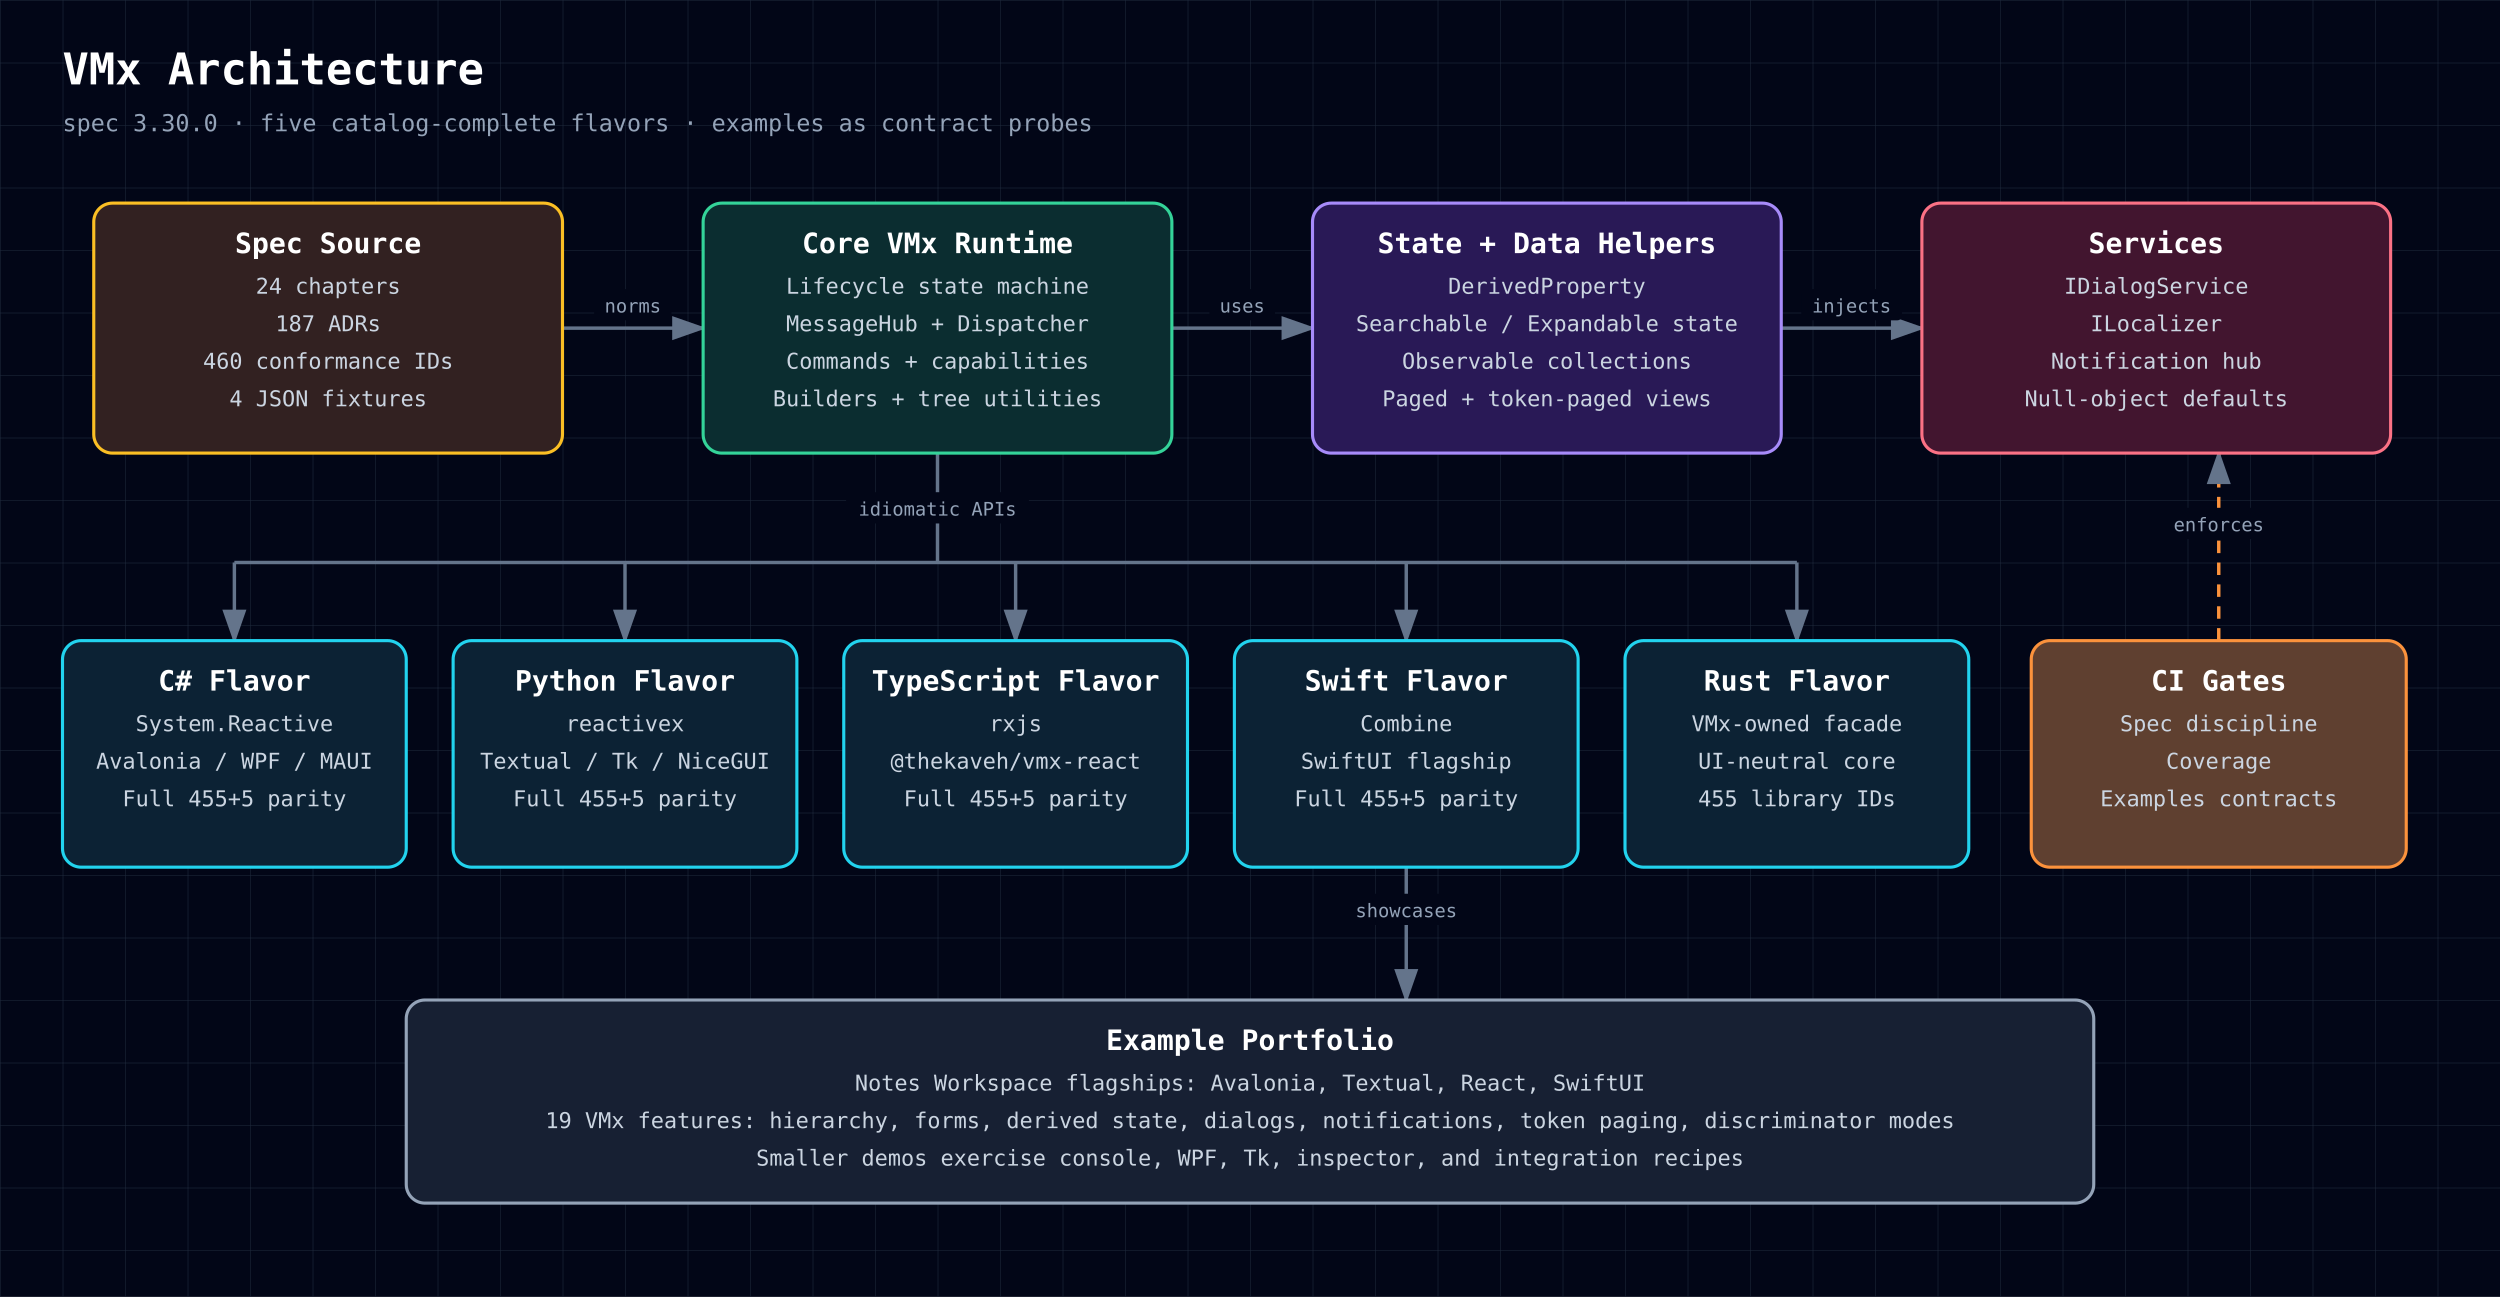
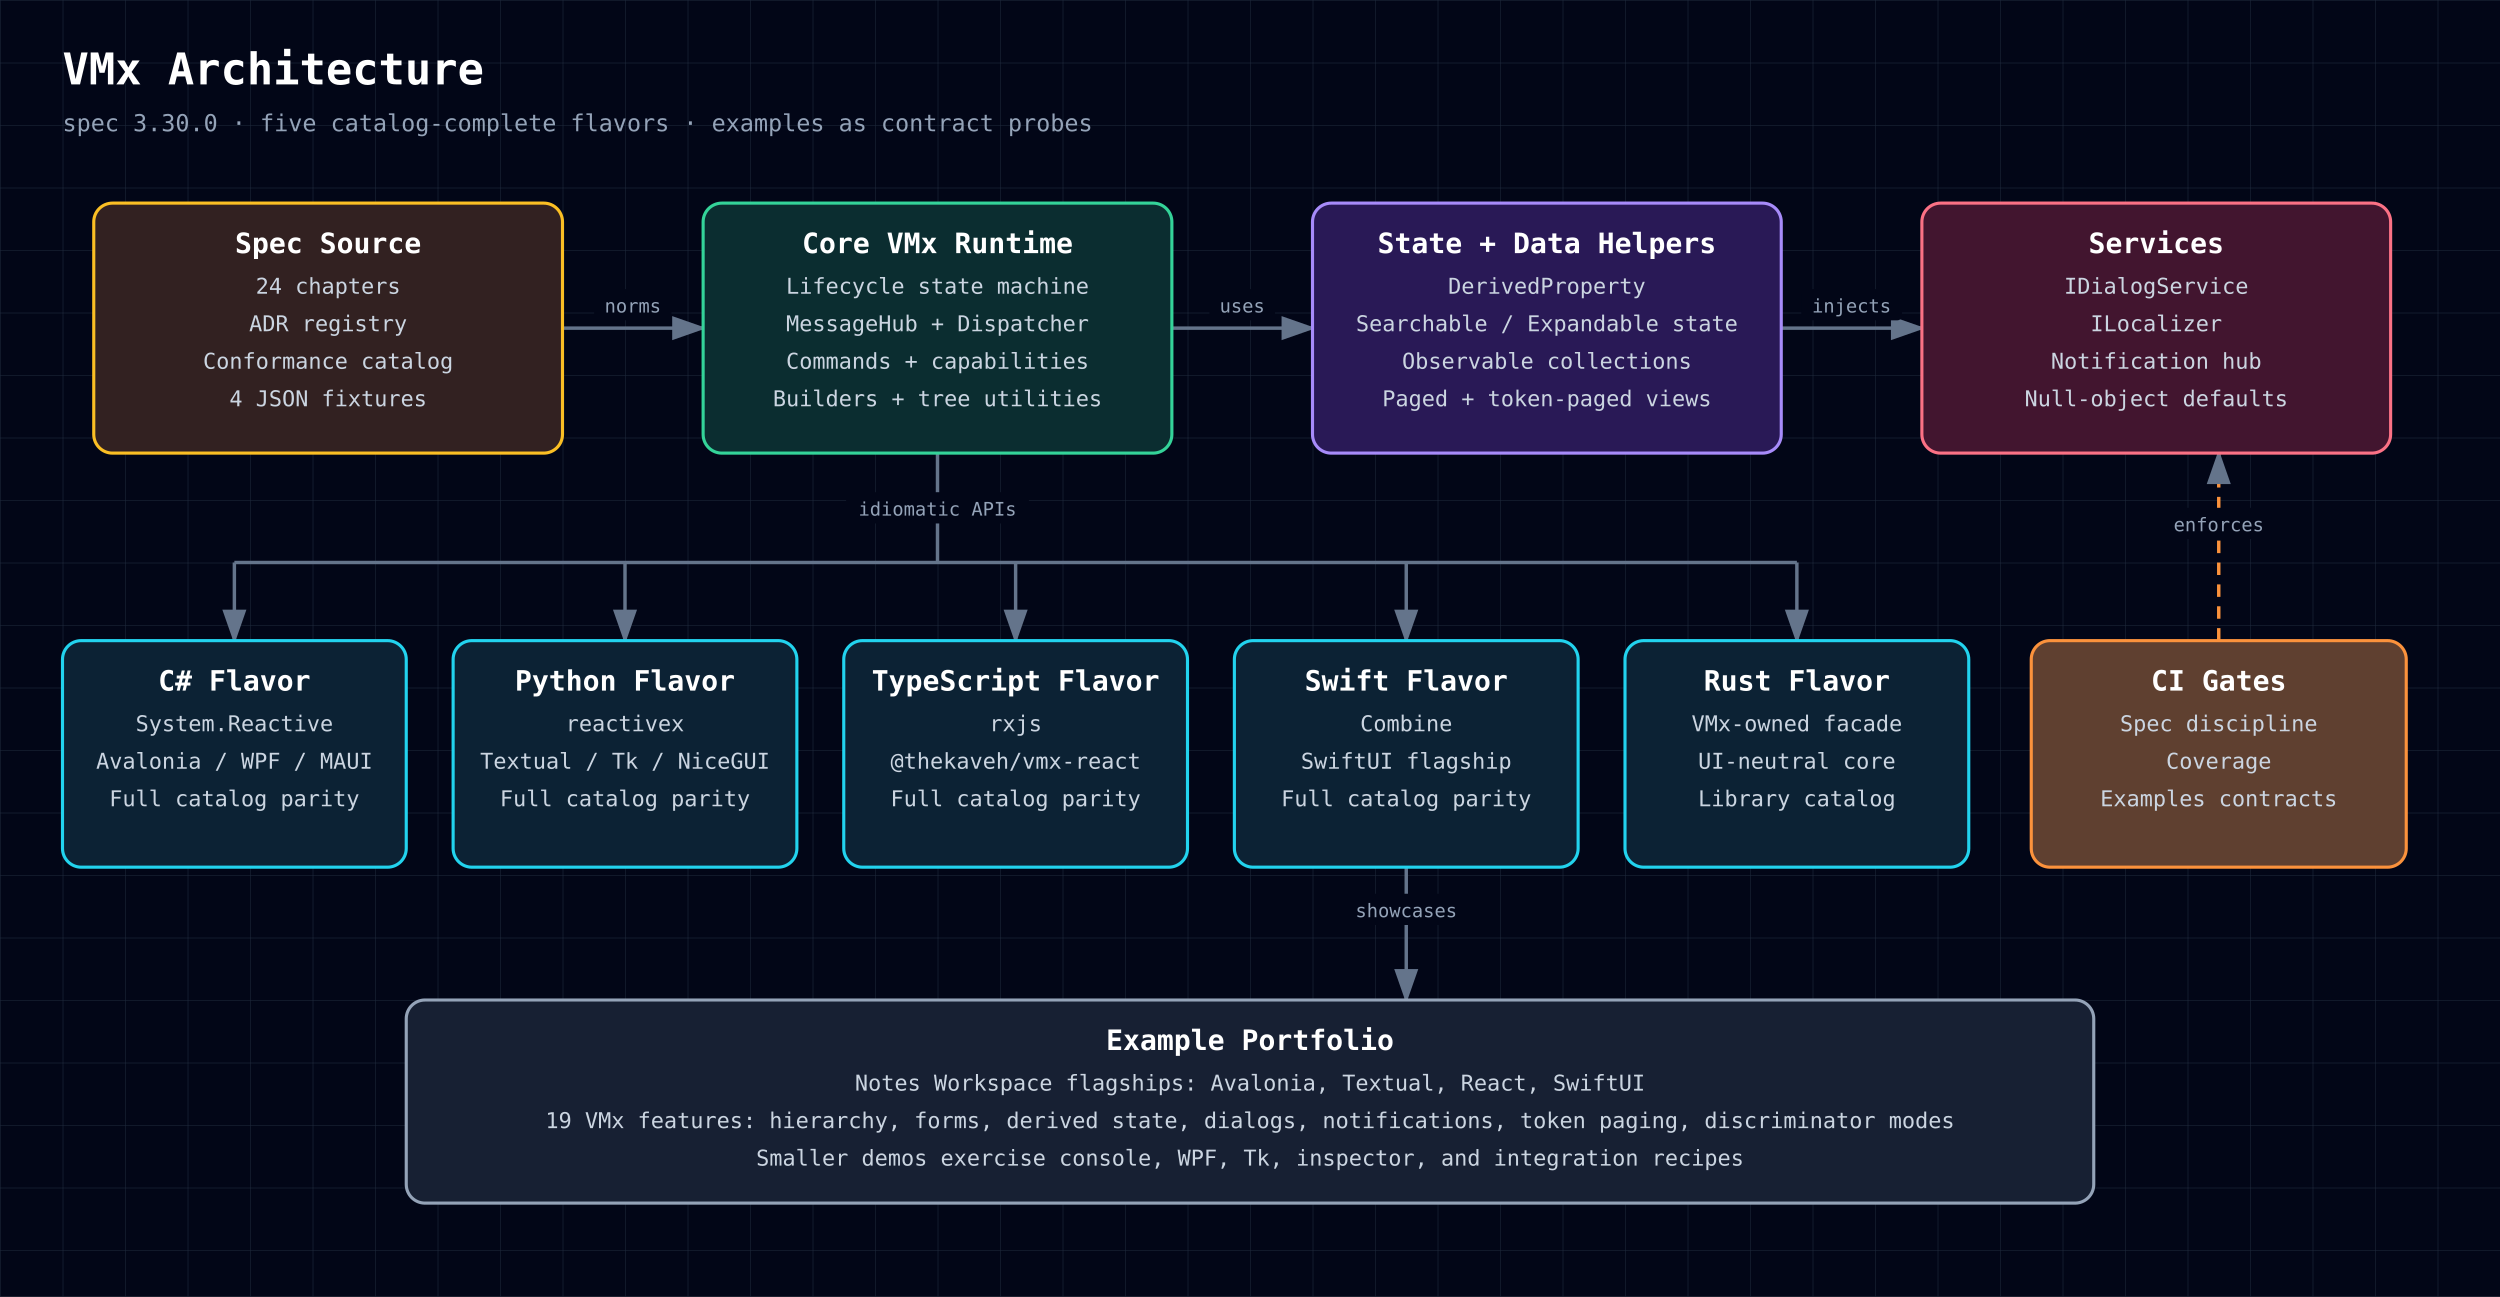
<svg xmlns="http://www.w3.org/2000/svg" width="1600" height="830" viewBox="0 0 1600 830" role="img" aria-labelledby="diagram-title diagram-description" style="font-family: 'JetBrains Mono', ui-monospace, SFMono-Regular, Menlo, Monaco, Consolas, monospace;">
  <defs>
    <style>text { font-family: 'JetBrains Mono', ui-monospace, SFMono-Regular, Menlo, Monaco, Consolas, monospace; }</style>
    <pattern id="grid" width="40" height="40" patternUnits="userSpaceOnUse">
      <path d="M 40 0 L 0 0 0 40" fill="none" stroke="#1e293b" stroke-width="0.7" />
    </pattern>
    <marker id="arrowhead" markerWidth="10" markerHeight="7" refX="9" refY="3.5" orient="auto">
      <polygon points="0 0, 10 3.5, 0 7" fill="#64748b" />
    </marker>
  </defs>
  <rect width="100%" height="100%" fill="#020617" />
  <rect width="100%" height="100%" fill="url(#grid)" />
  <text x="40" y="54" fill="white" font-size="28" font-weight="700" text-anchor="start">VMx Architecture</text>
  <text x="40" y="84" fill="#94a3b8" font-size="15" font-weight="400" text-anchor="start">spec 3.30.0 · five catalog-complete flavors · examples as contract probes</text>
  <path d="M360,210 C405,210 405,210 450,210" fill="none" stroke="#64748b" stroke-width="2.2" marker-end="url(#arrowhead)" />
  <rect x="380.2" y="185" width="49.5" height="20" rx="3" fill="#020617" />
  <text x="405" y="200" fill="#94a3b8" font-size="12" font-weight="400" text-anchor="middle">norms</text>
  <path d="M750,210 C795,210 795,210 840,210" fill="none" stroke="#64748b" stroke-width="2.2" marker-end="url(#arrowhead)" />
  <rect x="774.0" y="185" width="42.0" height="20" rx="3" fill="#020617" />
  <text x="795" y="200" fill="#94a3b8" font-size="12" font-weight="400" text-anchor="middle">uses</text>
  <path d="M1140,210 C1185,210 1185,210 1230,210" fill="none" stroke="#64748b" stroke-width="2.2" marker-end="url(#arrowhead)" />
  <rect x="1152.8" y="185" width="64.5" height="20" rx="3" fill="#020617" />
  <text x="1185" y="200" fill="#94a3b8" font-size="12" font-weight="400" text-anchor="middle">injects</text>
  <path d="M600,290 L600,360" fill="none" stroke="#64748b" stroke-width="2.2" />
  <rect x="541.5" y="315" width="117.0" height="20" rx="3" fill="#020617" />
  <text x="600" y="330" fill="#94a3b8" font-size="12" font-weight="400" text-anchor="middle">idiomatic APIs</text>
  <path d="M150,360 L1150,360" fill="none" stroke="#64748b" stroke-width="2.2" />
  <path d="M150,360 L150,410" fill="none" stroke="#64748b" stroke-width="2.2" marker-end="url(#arrowhead)" />
  <path d="M400,360 L400,410" fill="none" stroke="#64748b" stroke-width="2.2" marker-end="url(#arrowhead)" />
  <path d="M650,360 L650,410" fill="none" stroke="#64748b" stroke-width="2.2" marker-end="url(#arrowhead)" />
  <path d="M900,360 L900,410" fill="none" stroke="#64748b" stroke-width="2.2" marker-end="url(#arrowhead)" />
  <path d="M1150,360 L1150,410" fill="none" stroke="#64748b" stroke-width="2.2" marker-end="url(#arrowhead)" />
  <path d="M1420,410 C1420,410 1420,290 1420,290" fill="none" stroke="#fb923c" stroke-width="2.2" marker-end="url(#arrowhead)" stroke-dasharray="8 6" />
  <rect x="1384.0" y="325" width="72.0" height="20" rx="3" fill="#020617" />
  <text x="1420" y="340" fill="#94a3b8" font-size="12" font-weight="400" text-anchor="middle">enforces</text>
  <path d="M900,555 C900,555 900,640 900,640" fill="none" stroke="#64748b" stroke-width="2.2" marker-end="url(#arrowhead)" />
  <rect x="860.2" y="572" width="79.5" height="20" rx="3" fill="#020617" />
  <text x="900" y="587" fill="#94a3b8" font-size="12" font-weight="400" text-anchor="middle">showcases</text>
  <rect x="60" y="130" width="300" height="160" rx="12" fill="#0f172a" />
  <rect x="60" y="130" width="300" height="160" rx="12" fill="rgba(120, 53, 15, 0.34)" stroke="#fbbf24" stroke-width="2" />
  <text x="210" y="162" fill="white" font-size="18" font-weight="700" text-anchor="middle">Spec Source</text>
  <text x="210" y="188" fill="#cbd5e1" font-size="14" font-weight="400" text-anchor="middle">24 chapters</text>
-   <text x="210" y="212" fill="#cbd5e1" font-size="14" font-weight="400" text-anchor="middle">187 ADRs</text>
-   <text x="210" y="236" fill="#cbd5e1" font-size="14" font-weight="400" text-anchor="middle">460 conformance IDs</text>
+   <text x="210" y="212" fill="#cbd5e1" font-size="14" font-weight="400" text-anchor="middle">ADR registry</text>
+   <text x="210" y="236" fill="#cbd5e1" font-size="14" font-weight="400" text-anchor="middle">Conformance catalog</text>
  <text x="210" y="260" fill="#cbd5e1" font-size="14" font-weight="400" text-anchor="middle">4 JSON fixtures</text>
  <rect x="450" y="130" width="300" height="160" rx="12" fill="#0f172a" />
  <rect x="450" y="130" width="300" height="160" rx="12" fill="rgba(6, 78, 59, 0.42)" stroke="#34d399" stroke-width="2" />
  <text x="600" y="162" fill="white" font-size="18" font-weight="700" text-anchor="middle">Core VMx Runtime</text>
  <text x="600" y="188" fill="#cbd5e1" font-size="14" font-weight="400" text-anchor="middle">Lifecycle state machine</text>
  <text x="600" y="212" fill="#cbd5e1" font-size="14" font-weight="400" text-anchor="middle">MessageHub + Dispatcher</text>
  <text x="600" y="236" fill="#cbd5e1" font-size="14" font-weight="400" text-anchor="middle">Commands + capabilities</text>
  <text x="600" y="260" fill="#cbd5e1" font-size="14" font-weight="400" text-anchor="middle">Builders + tree utilities</text>
  <rect x="840" y="130" width="300" height="160" rx="12" fill="#0f172a" />
  <rect x="840" y="130" width="300" height="160" rx="12" fill="rgba(76, 29, 149, 0.42)" stroke="#a78bfa" stroke-width="2" />
  <text x="990" y="162" fill="white" font-size="18" font-weight="700" text-anchor="middle">State + Data Helpers</text>
  <text x="990" y="188" fill="#cbd5e1" font-size="14" font-weight="400" text-anchor="middle">DerivedProperty</text>
  <text x="990" y="212" fill="#cbd5e1" font-size="14" font-weight="400" text-anchor="middle">Searchable / Expandable state</text>
  <text x="990" y="236" fill="#cbd5e1" font-size="14" font-weight="400" text-anchor="middle">Observable collections</text>
  <text x="990" y="260" fill="#cbd5e1" font-size="14" font-weight="400" text-anchor="middle">Paged + token-paged views</text>
  <rect x="1230" y="130" width="300" height="160" rx="12" fill="#0f172a" />
  <rect x="1230" y="130" width="300" height="160" rx="12" fill="rgba(136, 19, 55, 0.42)" stroke="#fb7185" stroke-width="2" />
  <text x="1380" y="162" fill="white" font-size="18" font-weight="700" text-anchor="middle">Services</text>
  <text x="1380" y="188" fill="#cbd5e1" font-size="14" font-weight="400" text-anchor="middle">IDialogService</text>
  <text x="1380" y="212" fill="#cbd5e1" font-size="14" font-weight="400" text-anchor="middle">ILocalizer</text>
  <text x="1380" y="236" fill="#cbd5e1" font-size="14" font-weight="400" text-anchor="middle">Notification hub</text>
  <text x="1380" y="260" fill="#cbd5e1" font-size="14" font-weight="400" text-anchor="middle">Null-object defaults</text>
  <rect x="40" y="410" width="220" height="145" rx="12" fill="#0f172a" />
  <rect x="40" y="410" width="220" height="145" rx="12" fill="rgba(8, 51, 68, 0.42)" stroke="#22d3ee" stroke-width="2" />
  <text x="150" y="442" fill="white" font-size="18" font-weight="700" text-anchor="middle">C# Flavor</text>
  <text x="150" y="468" fill="#cbd5e1" font-size="14" font-weight="400" text-anchor="middle">System.Reactive</text>
  <text x="150" y="492" fill="#cbd5e1" font-size="14" font-weight="400" text-anchor="middle">Avalonia / WPF / MAUI</text>
-   <text x="150" y="516" fill="#cbd5e1" font-size="14" font-weight="400" text-anchor="middle">Full 455+5 parity</text>
+   <text x="150" y="516" fill="#cbd5e1" font-size="14" font-weight="400" text-anchor="middle">Full catalog parity</text>
  <rect x="290" y="410" width="220" height="145" rx="12" fill="#0f172a" />
  <rect x="290" y="410" width="220" height="145" rx="12" fill="rgba(8, 51, 68, 0.42)" stroke="#22d3ee" stroke-width="2" />
  <text x="400" y="442" fill="white" font-size="18" font-weight="700" text-anchor="middle">Python Flavor</text>
  <text x="400" y="468" fill="#cbd5e1" font-size="14" font-weight="400" text-anchor="middle">reactivex</text>
  <text x="400" y="492" fill="#cbd5e1" font-size="14" font-weight="400" text-anchor="middle">Textual / Tk / NiceGUI</text>
-   <text x="400" y="516" fill="#cbd5e1" font-size="14" font-weight="400" text-anchor="middle">Full 455+5 parity</text>
+   <text x="400" y="516" fill="#cbd5e1" font-size="14" font-weight="400" text-anchor="middle">Full catalog parity</text>
  <rect x="540" y="410" width="220" height="145" rx="12" fill="#0f172a" />
  <rect x="540" y="410" width="220" height="145" rx="12" fill="rgba(8, 51, 68, 0.42)" stroke="#22d3ee" stroke-width="2" />
  <text x="650" y="442" fill="white" font-size="18" font-weight="700" text-anchor="middle">TypeScript Flavor</text>
  <text x="650" y="468" fill="#cbd5e1" font-size="14" font-weight="400" text-anchor="middle">rxjs</text>
  <text x="650" y="492" fill="#cbd5e1" font-size="14" font-weight="400" text-anchor="middle">@thekaveh/vmx-react</text>
-   <text x="650" y="516" fill="#cbd5e1" font-size="14" font-weight="400" text-anchor="middle">Full 455+5 parity</text>
+   <text x="650" y="516" fill="#cbd5e1" font-size="14" font-weight="400" text-anchor="middle">Full catalog parity</text>
  <rect x="790" y="410" width="220" height="145" rx="12" fill="#0f172a" />
  <rect x="790" y="410" width="220" height="145" rx="12" fill="rgba(8, 51, 68, 0.42)" stroke="#22d3ee" stroke-width="2" />
  <text x="900" y="442" fill="white" font-size="18" font-weight="700" text-anchor="middle">Swift Flavor</text>
  <text x="900" y="468" fill="#cbd5e1" font-size="14" font-weight="400" text-anchor="middle">Combine</text>
  <text x="900" y="492" fill="#cbd5e1" font-size="14" font-weight="400" text-anchor="middle">SwiftUI flagship</text>
-   <text x="900" y="516" fill="#cbd5e1" font-size="14" font-weight="400" text-anchor="middle">Full 455+5 parity</text>
+   <text x="900" y="516" fill="#cbd5e1" font-size="14" font-weight="400" text-anchor="middle">Full catalog parity</text>
  <rect x="1040" y="410" width="220" height="145" rx="12" fill="#0f172a" />
  <rect x="1040" y="410" width="220" height="145" rx="12" fill="rgba(8, 51, 68, 0.42)" stroke="#22d3ee" stroke-width="2" />
  <text x="1150" y="442" fill="white" font-size="18" font-weight="700" text-anchor="middle">Rust Flavor</text>
  <text x="1150" y="468" fill="#cbd5e1" font-size="14" font-weight="400" text-anchor="middle">VMx-owned facade</text>
  <text x="1150" y="492" fill="#cbd5e1" font-size="14" font-weight="400" text-anchor="middle">UI-neutral core</text>
-   <text x="1150" y="516" fill="#cbd5e1" font-size="14" font-weight="400" text-anchor="middle">455 library IDs</text>
+   <text x="1150" y="516" fill="#cbd5e1" font-size="14" font-weight="400" text-anchor="middle">Library catalog</text>
  <rect x="1300" y="410" width="240" height="145" rx="12" fill="#0f172a" />
  <rect x="1300" y="410" width="240" height="145" rx="12" fill="rgba(251, 146, 60, 0.34)" stroke="#fb923c" stroke-width="2" />
  <text x="1420" y="442" fill="white" font-size="18" font-weight="700" text-anchor="middle">CI Gates</text>
  <text x="1420" y="468" fill="#cbd5e1" font-size="14" font-weight="400" text-anchor="middle">Spec discipline</text>
  <text x="1420" y="492" fill="#cbd5e1" font-size="14" font-weight="400" text-anchor="middle">Coverage</text>
  <text x="1420" y="516" fill="#cbd5e1" font-size="14" font-weight="400" text-anchor="middle">Examples contracts</text>
  <rect x="260" y="640" width="1080" height="130" rx="12" fill="#0f172a" />
  <rect x="260" y="640" width="1080" height="130" rx="12" fill="rgba(30, 41, 59, 0.55)" stroke="#94a3b8" stroke-width="2" />
  <text x="800" y="672" fill="white" font-size="18" font-weight="700" text-anchor="middle">Example Portfolio</text>
  <text x="800" y="698" fill="#cbd5e1" font-size="14" font-weight="400" text-anchor="middle">Notes Workspace flagships: Avalonia, Textual, React, SwiftUI</text>
  <text x="800" y="722" fill="#cbd5e1" font-size="14" font-weight="400" text-anchor="middle">19 VMx features: hierarchy, forms, derived state, dialogs, notifications, token paging, discriminator modes</text>
  <text x="800" y="746" fill="#cbd5e1" font-size="14" font-weight="400" text-anchor="middle">Smaller demos exercise console, WPF, Tk, inspector, and integration recipes</text>
</svg>
